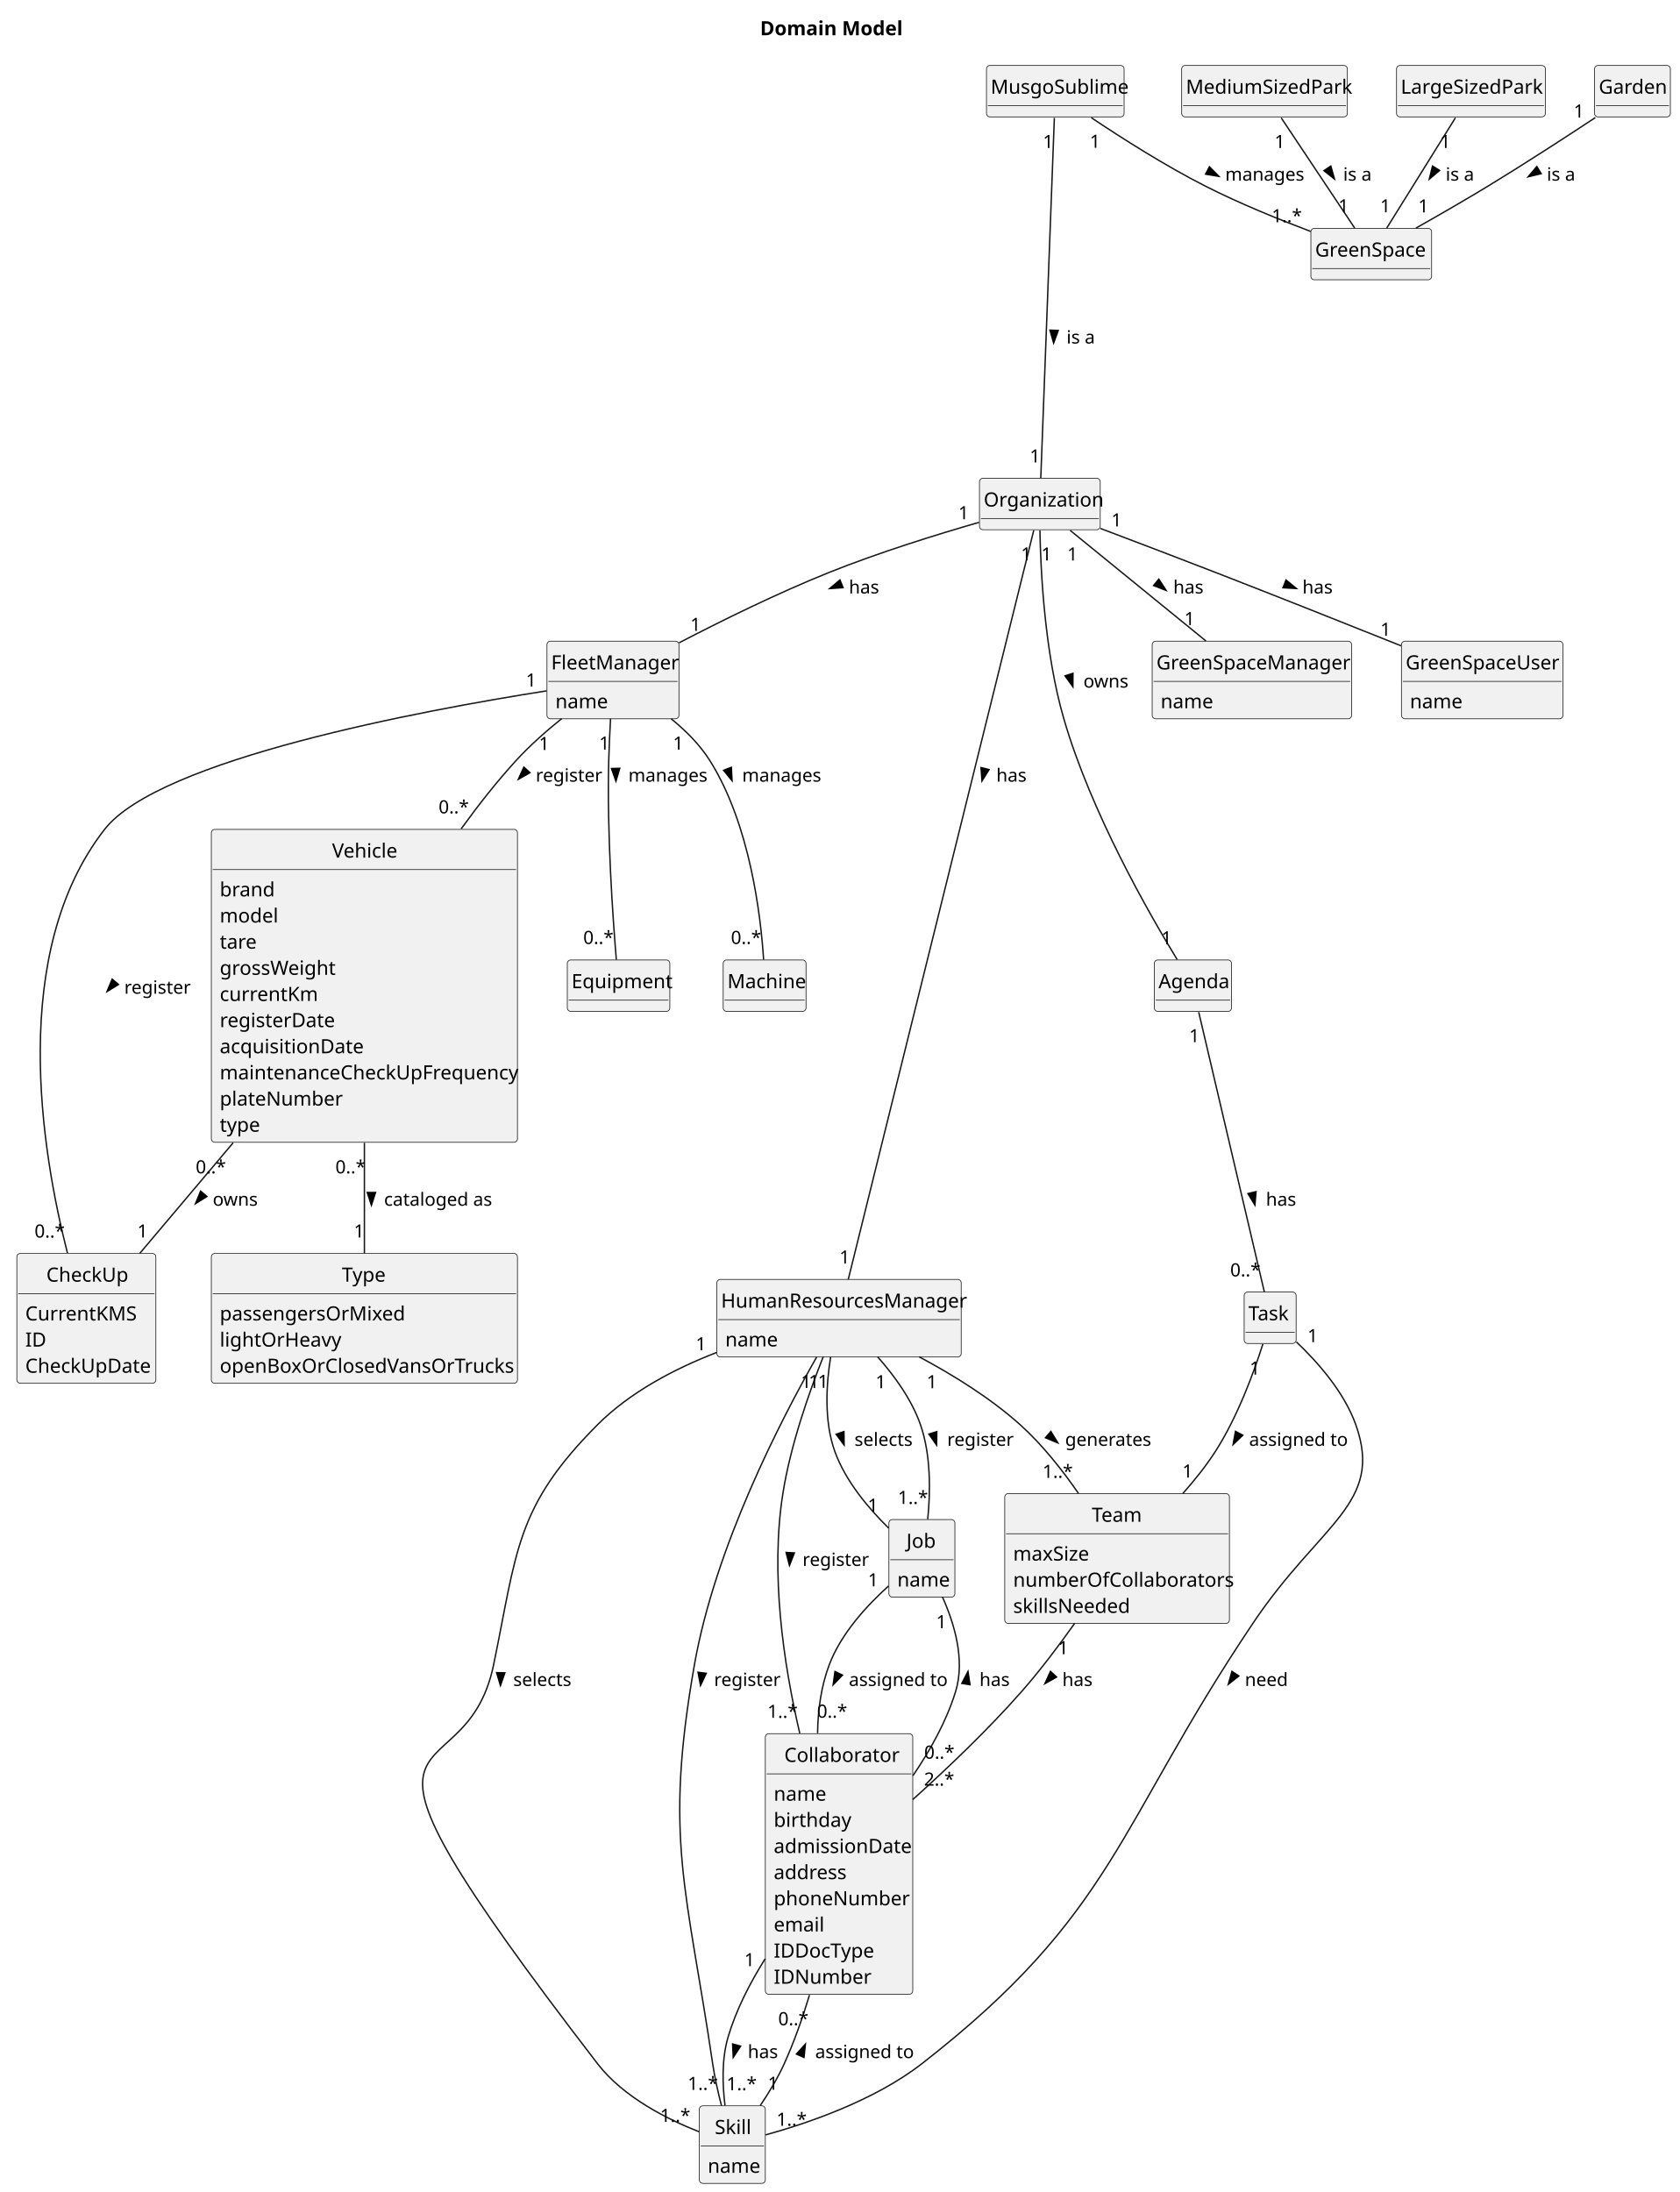
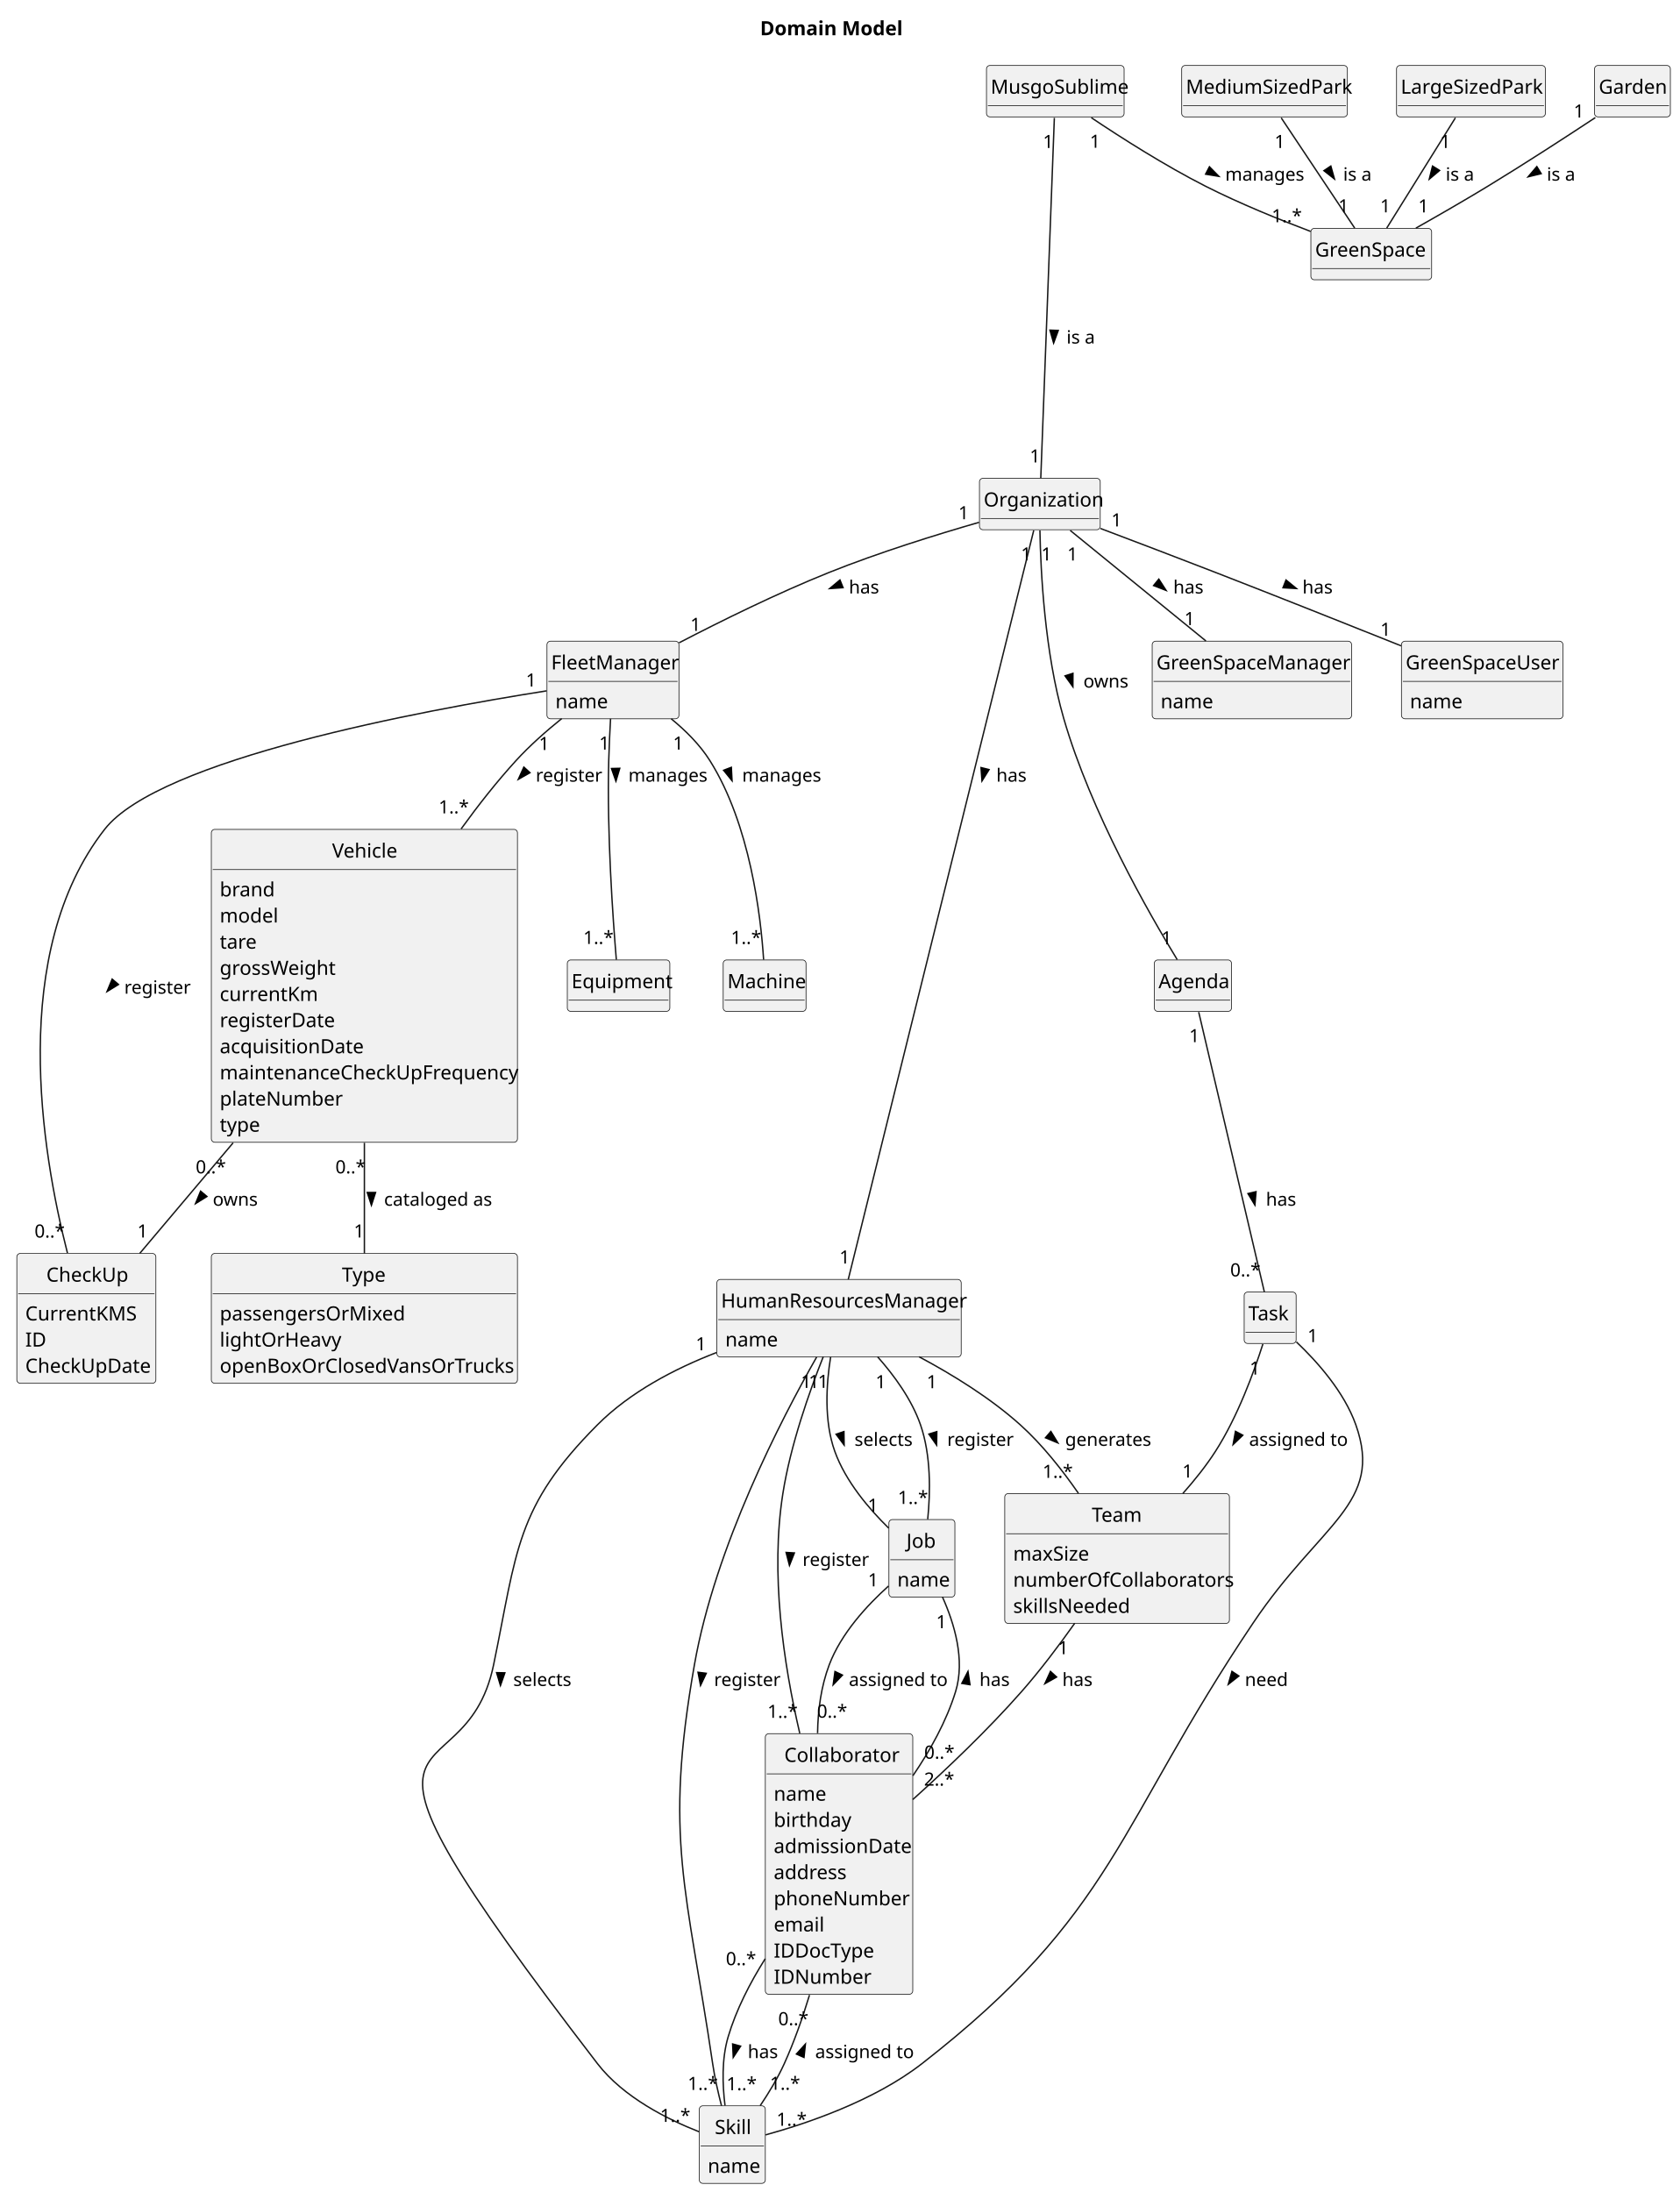
<svg xmlns="http://www.w3.org/2000/svg" contentStyleType="text/css" height="1561px" preserveAspectRatio="none" style="width:1196px;height:1561px;background:#FFFFFF;" version="1.1" viewBox="0 0 1196 1561" width="1196px" zoomAndPan="magnify">
  <defs />
  <g>
    <text fill="#000000" font-family="sans-serif" font-size="14" font-weight="bold" lengthAdjust="spacing" textLength="100" x="541.245" y="25.107">Domain Model</text>
    <g id="elem_MusgoSublime">
      <rect codeLine="11" fill="#F1F1F1" height="36.621" id="MusgoSublime" rx="2.5" ry="2.5" style="stroke:#181818;stroke-width:0.5;" width="98" x="702.49" y="46.621" />
      <text fill="#000000" font-family="sans-serif" font-size="14" lengthAdjust="spacing" textLength="92" x="705.49" y="66.728">MusgoSublime</text>
      <line style="stroke:#181818;stroke-width:0.5;" x1="703.49" x2="799.49" y1="75.242" y2="75.242" />
    </g>
    <g id="elem_MediumSizedPark">
      <rect codeLine="13" fill="#F1F1F1" height="36.621" id="MediumSizedPark" rx="2.5" ry="2.5" style="stroke:#181818;stroke-width:0.5;" width="118" x="841.49" y="46.621" />
      <text fill="#000000" font-family="sans-serif" font-size="14" lengthAdjust="spacing" textLength="112" x="844.49" y="66.728">MediumSizedPark</text>
      <line style="stroke:#181818;stroke-width:0.5;" x1="842.49" x2="958.49" y1="75.242" y2="75.242" />
    </g>
    <g id="elem_LargeSizedPark">
      <rect codeLine="15" fill="#F1F1F1" height="36.621" id="LargeSizedPark" rx="2.5" ry="2.5" style="stroke:#181818;stroke-width:0.5;" width="106" x="994.49" y="46.621" />
      <text fill="#000000" font-family="sans-serif" font-size="14" lengthAdjust="spacing" textLength="100" x="997.49" y="66.728">LargeSizedPark</text>
      <line style="stroke:#181818;stroke-width:0.5;" x1="995.49" x2="1099.49" y1="75.242" y2="75.242" />
    </g>
    <g id="elem_Garden">
      <rect codeLine="17" fill="#F1F1F1" height="36.621" id="Garden" rx="2.5" ry="2.5" style="stroke:#181818;stroke-width:0.5;" width="54" x="1135.49" y="46.621" />
      <text fill="#000000" font-family="sans-serif" font-size="14" lengthAdjust="spacing" textLength="48" x="1138.49" y="66.728">Garden</text>
      <line style="stroke:#181818;stroke-width:0.5;" x1="1136.49" x2="1188.49" y1="75.242" y2="75.242" />
    </g>
    <g id="elem_GreenSpace">
      <rect codeLine="19" fill="#F1F1F1" height="36.621" id="GreenSpace" rx="2.5" ry="2.5" style="stroke:#181818;stroke-width:0.5;" width="86" x="933.49" y="162.621" />
      <text fill="#000000" font-family="sans-serif" font-size="14" lengthAdjust="spacing" textLength="80" x="936.49" y="182.728">GreenSpace</text>
      <line style="stroke:#181818;stroke-width:0.5;" x1="934.49" x2="1018.49" y1="191.242" y2="191.242" />
    </g>
    <g id="elem_Organization">
      <rect codeLine="22" fill="#F1F1F1" height="36.621" id="Organization" rx="2.5" ry="2.5" style="stroke:#181818;stroke-width:0.5;" width="86" x="697.49" y="340.621" />
      <text fill="#000000" font-family="sans-serif" font-size="14" lengthAdjust="spacing" textLength="80" x="700.49" y="360.728">Organization</text>
      <line style="stroke:#181818;stroke-width:0.5;" x1="698.49" x2="782.49" y1="369.242" y2="369.242" />
    </g>
    <g id="elem_FleetManager">
      <rect codeLine="25" fill="#F1F1F1" height="55.242" id="FleetManager" rx="2.5" ry="2.5" style="stroke:#181818;stroke-width:0.5;" width="94" x="389.49" y="456.621" />
      <text fill="#000000" font-family="sans-serif" font-size="14" lengthAdjust="spacing" textLength="88" x="392.49" y="476.728">FleetManager</text>
      <line style="stroke:#181818;stroke-width:0.5;" x1="390.49" x2="482.49" y1="485.242" y2="485.242" />
      <text fill="#000000" font-family="sans-serif" font-size="14" lengthAdjust="spacing" textLength="35" x="395.49" y="504.35">name</text>
    </g>
    <g id="elem_HumanResourcesManager">
      <rect codeLine="28" fill="#F1F1F1" height="55.242" id="HumanResourcesManager" rx="2.5" ry="2.5" style="stroke:#181818;stroke-width:0.5;" width="174" x="510.49" y="911.121" />
      <text fill="#000000" font-family="sans-serif" font-size="14" lengthAdjust="spacing" textLength="168" x="513.49" y="931.229">HumanResourcesManager</text>
      <line style="stroke:#181818;stroke-width:0.5;" x1="511.49" x2="683.49" y1="939.742" y2="939.742" />
      <text fill="#000000" font-family="sans-serif" font-size="14" lengthAdjust="spacing" textLength="35" x="516.49" y="958.85">name</text>
    </g>
    <g id="elem_GreenSpaceManager">
      <rect codeLine="31" fill="#F1F1F1" height="55.242" id="GreenSpaceManager" rx="2.5" ry="2.5" style="stroke:#181818;stroke-width:0.5;" width="142" x="820.49" y="456.621" />
      <text fill="#000000" font-family="sans-serif" font-size="14" lengthAdjust="spacing" textLength="136" x="823.49" y="476.728">GreenSpaceManager</text>
      <line style="stroke:#181818;stroke-width:0.5;" x1="821.49" x2="961.49" y1="485.242" y2="485.242" />
      <text fill="#000000" font-family="sans-serif" font-size="14" lengthAdjust="spacing" textLength="35" x="826.49" y="504.35">name</text>
    </g>
    <g id="elem_GreenSpaceUser">
      <rect codeLine="34" fill="#F1F1F1" height="55.242" id="GreenSpaceUser" rx="2.5" ry="2.5" style="stroke:#181818;stroke-width:0.5;" width="115" x="997.99" y="456.621" />
      <text fill="#000000" font-family="sans-serif" font-size="14" lengthAdjust="spacing" textLength="109" x="1000.99" y="476.728">GreenSpaceUser</text>
      <line style="stroke:#181818;stroke-width:0.5;" x1="998.99" x2="1111.99" y1="485.242" y2="485.242" />
      <text fill="#000000" font-family="sans-serif" font-size="14" lengthAdjust="spacing" textLength="35" x="1003.99" y="504.35">name</text>
    </g>
    <g id="elem_Equipment">
      <rect codeLine="38" fill="#F1F1F1" height="36.621" id="Equipment" rx="2.5" ry="2.5" style="stroke:#181818;stroke-width:0.5;" width="73" x="403.99" y="683.621" />
      <text fill="#000000" font-family="sans-serif" font-size="14" lengthAdjust="spacing" textLength="67" x="406.99" y="703.729">Equipment</text>
      <line style="stroke:#181818;stroke-width:0.5;" x1="404.99" x2="475.99" y1="712.242" y2="712.242" />
    </g>
    <g id="elem_Machine">
      <rect codeLine="40" fill="#F1F1F1" height="36.621" id="Machine" rx="2.5" ry="2.5" style="stroke:#181818;stroke-width:0.5;" width="59" x="514.99" y="683.621" />
      <text fill="#000000" font-family="sans-serif" font-size="14" lengthAdjust="spacing" textLength="53" x="517.99" y="703.729">Machine</text>
      <line style="stroke:#181818;stroke-width:0.5;" x1="515.99" x2="572.99" y1="712.242" y2="712.242" />
    </g>
    <g id="elem_Vehicle">
      <rect codeLine="42" fill="#F1F1F1" height="222.832" id="Vehicle" rx="2.5" ry="2.5" style="stroke:#181818;stroke-width:0.5;" width="218" x="150.49" y="590.621" />
      <text fill="#000000" font-family="sans-serif" font-size="14" lengthAdjust="spacing" textLength="46" x="236.49" y="610.729">Vehicle</text>
      <line style="stroke:#181818;stroke-width:0.5;" x1="151.49" x2="367.49" y1="619.242" y2="619.242" />
      <text fill="#000000" font-family="sans-serif" font-size="14" lengthAdjust="spacing" textLength="37" x="156.49" y="638.35">brand</text>
      <text fill="#000000" font-family="sans-serif" font-size="14" lengthAdjust="spacing" textLength="38" x="156.49" y="656.971">model</text>
      <text fill="#000000" font-family="sans-serif" font-size="14" lengthAdjust="spacing" textLength="25" x="156.49" y="675.592">tare</text>
      <text fill="#000000" font-family="sans-serif" font-size="14" lengthAdjust="spacing" textLength="79" x="156.49" y="694.213">grossWeight</text>
      <text fill="#000000" font-family="sans-serif" font-size="14" lengthAdjust="spacing" textLength="65" x="156.49" y="712.834">currentKm</text>
      <text fill="#000000" font-family="sans-serif" font-size="14" lengthAdjust="spacing" textLength="78" x="156.49" y="731.455">registerDate</text>
      <text fill="#000000" font-family="sans-serif" font-size="14" lengthAdjust="spacing" textLength="97" x="156.49" y="750.076">acquisitionDate</text>
      <text fill="#000000" font-family="sans-serif" font-size="14" lengthAdjust="spacing" textLength="206" x="156.49" y="768.697">maintenanceCheckUpFrequency</text>
      <text fill="#000000" font-family="sans-serif" font-size="14" lengthAdjust="spacing" textLength="80" x="156.49" y="787.318">plateNumber</text>
      <text fill="#000000" font-family="sans-serif" font-size="14" lengthAdjust="spacing" textLength="27" x="156.49" y="805.939">type</text>
    </g>
    <g id="elem_CheckUp">
      <rect codeLine="54" fill="#F1F1F1" height="92.484" id="CheckUp" rx="2.5" ry="2.5" style="stroke:#181818;stroke-width:0.5;" width="99" x="11.99" y="892.621" />
      <text fill="#000000" font-family="sans-serif" font-size="14" lengthAdjust="spacing" textLength="57" x="32.99" y="912.729">CheckUp</text>
      <line style="stroke:#181818;stroke-width:0.5;" x1="12.99" x2="109.99" y1="921.242" y2="921.242" />
      <text fill="#000000" font-family="sans-serif" font-size="14" lengthAdjust="spacing" textLength="77" x="17.99" y="940.35">CurrentKMS</text>
      <text fill="#000000" font-family="sans-serif" font-size="14" lengthAdjust="spacing" textLength="13" x="17.99" y="958.971">ID</text>
      <text fill="#000000" font-family="sans-serif" font-size="14" lengthAdjust="spacing" textLength="87" x="17.99" y="977.592">CheckUpDate</text>
    </g>
    <g id="elem_Type">
      <rect codeLine="59" fill="#F1F1F1" height="92.484" id="Type" rx="2.5" ry="2.5" style="stroke:#181818;stroke-width:0.5;" width="218" x="150.49" y="892.621" />
      <text fill="#000000" font-family="sans-serif" font-size="14" lengthAdjust="spacing" textLength="32" x="243.49" y="912.729">Type</text>
      <line style="stroke:#181818;stroke-width:0.5;" x1="151.49" x2="367.49" y1="921.242" y2="921.242" />
      <text fill="#000000" font-family="sans-serif" font-size="14" lengthAdjust="spacing" textLength="126" x="156.49" y="940.35">passengersOrMixed</text>
      <text fill="#000000" font-family="sans-serif" font-size="14" lengthAdjust="spacing" textLength="81" x="156.49" y="958.971">lightOrHeavy</text>
      <text fill="#000000" font-family="sans-serif" font-size="14" lengthAdjust="spacing" textLength="206" x="156.49" y="977.592">openBoxOrClosedVansOrTrucks</text>
    </g>
    <g id="elem_Job">
      <rect codeLine="65" fill="#F1F1F1" height="55.242" id="Job" rx="2.5" ry="2.5" style="stroke:#181818;stroke-width:0.5;" width="47" x="632.99" y="1082.121" />
      <text fill="#000000" font-family="sans-serif" font-size="14" lengthAdjust="spacing" textLength="22" x="645.49" y="1102.228">Job</text>
      <line style="stroke:#181818;stroke-width:0.5;" x1="633.99" x2="678.99" y1="1110.742" y2="1110.742" />
      <text fill="#000000" font-family="sans-serif" font-size="14" lengthAdjust="spacing" textLength="35" x="638.99" y="1129.85">name</text>
    </g>
    <g id="elem_Collaborator">
      <rect codeLine="68" fill="#F1F1F1" height="185.59" id="Collaborator" rx="2.5" ry="2.5" style="stroke:#181818;stroke-width:0.5;" width="105" x="544.99" y="1234.621" />
      <text fill="#000000" font-family="sans-serif" font-size="14" lengthAdjust="spacing" textLength="78" x="558.49" y="1254.728">Collaborator</text>
      <line style="stroke:#181818;stroke-width:0.5;" x1="545.99" x2="648.99" y1="1263.242" y2="1263.242" />
      <text fill="#000000" font-family="sans-serif" font-size="14" lengthAdjust="spacing" textLength="35" x="550.99" y="1282.35">name</text>
      <text fill="#000000" font-family="sans-serif" font-size="14" lengthAdjust="spacing" textLength="51" x="550.99" y="1300.971">birthday</text>
      <text fill="#000000" font-family="sans-serif" font-size="14" lengthAdjust="spacing" textLength="93" x="550.99" y="1319.592">admissionDate</text>
      <text fill="#000000" font-family="sans-serif" font-size="14" lengthAdjust="spacing" textLength="51" x="550.99" y="1338.213">address</text>
      <text fill="#000000" font-family="sans-serif" font-size="14" lengthAdjust="spacing" textLength="89" x="550.99" y="1356.834">phoneNumber</text>
      <text fill="#000000" font-family="sans-serif" font-size="14" lengthAdjust="spacing" textLength="33" x="550.99" y="1375.455">email</text>
      <text fill="#000000" font-family="sans-serif" font-size="14" lengthAdjust="spacing" textLength="70" x="550.99" y="1394.076">IDDocType</text>
      <text fill="#000000" font-family="sans-serif" font-size="14" lengthAdjust="spacing" textLength="62" x="550.99" y="1412.697">IDNumber</text>
    </g>
    <g id="elem_Skill">
      <rect codeLine="78" fill="#F1F1F1" height="55.242" id="Skill" rx="2.5" ry="2.5" style="stroke:#181818;stroke-width:0.5;" width="47" x="497.99" y="1499.621" />
      <text fill="#000000" font-family="sans-serif" font-size="14" lengthAdjust="spacing" textLength="25" x="508.99" y="1519.728">Skill</text>
      <line style="stroke:#181818;stroke-width:0.5;" x1="498.99" x2="543.99" y1="1528.242" y2="1528.242" />
      <text fill="#000000" font-family="sans-serif" font-size="14" lengthAdjust="spacing" textLength="35" x="503.99" y="1547.35">name</text>
    </g>
    <g id="elem_Team">
      <rect codeLine="81" fill="#F1F1F1" height="92.484" id="Team" rx="2.5" ry="2.5" style="stroke:#181818;stroke-width:0.5;" width="160" x="715.49" y="1063.621" />
      <text fill="#000000" font-family="sans-serif" font-size="14" lengthAdjust="spacing" textLength="36" x="777.49" y="1083.728">Team</text>
      <line style="stroke:#181818;stroke-width:0.5;" x1="716.49" x2="874.49" y1="1092.242" y2="1092.242" />
      <text fill="#000000" font-family="sans-serif" font-size="14" lengthAdjust="spacing" textLength="51" x="721.49" y="1111.35">maxSize</text>
      <text fill="#000000" font-family="sans-serif" font-size="14" lengthAdjust="spacing" textLength="148" x="721.49" y="1129.971">numberOfCollaborators</text>
      <text fill="#000000" font-family="sans-serif" font-size="14" lengthAdjust="spacing" textLength="79" x="721.49" y="1148.592">skillsNeeded</text>
    </g>
    <g id="elem_Agenda">
      <rect codeLine="87" fill="#F1F1F1" height="36.621" id="Agenda" rx="2.5" ry="2.5" style="stroke:#181818;stroke-width:0.5;" width="55" x="821.99" y="683.621" />
      <text fill="#000000" font-family="sans-serif" font-size="14" lengthAdjust="spacing" textLength="49" x="824.99" y="703.729">Agenda</text>
      <line style="stroke:#181818;stroke-width:0.5;" x1="822.99" x2="875.99" y1="712.242" y2="712.242" />
    </g>
    <g id="elem_Task">
      <rect codeLine="89" fill="#F1F1F1" height="36.621" id="Task" rx="2.5" ry="2.5" style="stroke:#181818;stroke-width:0.5;" width="37" x="885.99" y="920.121" />
      <text fill="#000000" font-family="sans-serif" font-size="14" lengthAdjust="spacing" textLength="31" x="888.99" y="940.229">Task</text>
      <line style="stroke:#181818;stroke-width:0.5;" x1="886.99" x2="921.99" y1="948.742" y2="948.742" />
    </g>
    <g id="link_MusgoSublime_Organization">
      <path codeLine="92" d="M750.82,83.951 C748.85,136.201 743.11,288.571 741.15,340.531 " fill="none" id="MusgoSublime-Organization" style="stroke:#181818;stroke-width:1.0;" />
      <polygon fill="#000000" points="750.302,244.263,753.579,235.335,747.706,235.114,750.302,244.263" style="stroke:#000000;stroke-width:1.0;" />
      <text fill="#000000" font-family="sans-serif" font-size="13" lengthAdjust="spacing" textLength="21" x="759.49" y="244.649">is a</text>
      <text fill="#000000" font-family="sans-serif" font-size="13" lengthAdjust="spacing" textLength="7" x="742.699" y="105.414">1</text>
      <text fill="#000000" font-family="sans-serif" font-size="13" lengthAdjust="spacing" textLength="7" x="733.28" y="329.366">1</text>
    </g>
    <g id="link_MusgoSublime_GreenSpace">
      <path codeLine="93" d="M777.14,83.821 C798.37,98.041 829.62,117.981 858.49,132.621 C882.62,144.861 910.67,156.261 933.37,164.821 " fill="none" id="MusgoSublime-GreenSpace" style="stroke:#181818;stroke-width:1.0;" />
      <polygon fill="#000000" points="867.929,125.568,861.252,118.796,858.546,124.014,867.929,125.568" style="stroke:#000000;stroke-width:1.0;" />
      <text fill="#000000" font-family="sans-serif" font-size="13" lengthAdjust="spacing" textLength="53" x="872.49" y="128.649">manages</text>
      <text fill="#000000" font-family="sans-serif" font-size="13" lengthAdjust="spacing" textLength="7" x="776.093" y="105.249">1</text>
      <text fill="#000000" font-family="sans-serif" font-size="13" lengthAdjust="spacing" textLength="20" x="905.568" y="158.256">1..*</text>
    </g>
    <g id="link_MediumSizedPark_GreenSpace">
      <path codeLine="94" d="M912.37,83.931 C926.64,105.351 950.46,141.071 964.7,162.431 " fill="none" id="MediumSizedPark-GreenSpace" style="stroke:#181818;stroke-width:1.0;" />
      <polygon fill="#000000" points="950.263,127.427,947.692,118.271,942.801,121.531,950.263,127.427" style="stroke:#000000;stroke-width:1.0;" />
      <text fill="#000000" font-family="sans-serif" font-size="13" lengthAdjust="spacing" textLength="21" x="956.49" y="128.649">is a</text>
      <text fill="#000000" font-family="sans-serif" font-size="13" lengthAdjust="spacing" textLength="7" x="907.622" y="105.389">1</text>
      <text fill="#000000" font-family="sans-serif" font-size="13" lengthAdjust="spacing" textLength="7" x="953.017" y="151.235">1</text>
    </g>
    <g id="link_Garden_GreenSpace">
      <path codeLine="95" d="M1136.06,83.741 C1115.4,97.381 1085.86,116.581 1059.49,132.621 C1042.75,142.801 1023.81,153.691 1008.25,162.471 " fill="none" id="Garden-GreenSpace" style="stroke:#181818;stroke-width:1.0;" />
      <polygon fill="#000000" points="1088.233,125.889,1097.476,123.647,1094.393,118.643,1088.233,125.889" style="stroke:#000000;stroke-width:1.0;" />
      <text fill="#000000" font-family="sans-serif" font-size="13" lengthAdjust="spacing" textLength="21" x="1101.49" y="128.649">is a</text>
      <text fill="#000000" font-family="sans-serif" font-size="13" lengthAdjust="spacing" textLength="7" x="1120.642" y="83.71">1</text>
      <text fill="#000000" font-family="sans-serif" font-size="13" lengthAdjust="spacing" textLength="7" x="1009.905" y="151.287">1</text>
    </g>
    <g id="link_LargeSizedPark_GreenSpace">
      <path codeLine="96" d="M1036.4,83.931 C1023.06,105.351 1000.81,141.071 987.51,162.431 " fill="none" id="LargeSizedPark-GreenSpace" style="stroke:#181818;stroke-width:1.0;" />
      <polygon fill="#000000" points="1017.847,127.511,1025.123,121.387,1020.134,118.279,1017.847,127.511" style="stroke:#000000;stroke-width:1.0;" />
      <text fill="#000000" font-family="sans-serif" font-size="13" lengthAdjust="spacing" textLength="21" x="1029.49" y="128.649">is a</text>
      <text fill="#000000" font-family="sans-serif" font-size="13" lengthAdjust="spacing" textLength="7" x="1025.479" y="105.389">1</text>
      <text fill="#000000" font-family="sans-serif" font-size="13" lengthAdjust="spacing" textLength="7" x="982.813" y="151.235">1</text>
    </g>
    <g id="link_Organization_FleetManager">
      <path codeLine="97" d="M697.22,371.961 C666.93,380.701 625.73,393.491 590.49,407.621 C553.73,422.361 513.6,442.161 483.52,457.791 " fill="none" id="Organization-FleetManager" style="stroke:#181818;stroke-width:1.0;" />
      <polygon fill="#000000" points="590.85,419.13,600.339,418.486,598.148,413.032,590.85,419.13" style="stroke:#000000;stroke-width:1.0;" />
      <text fill="#000000" font-family="sans-serif" font-size="13" lengthAdjust="spacing" textLength="21" x="604.49" y="422.649">has</text>
      <text fill="#000000" font-family="sans-serif" font-size="13" lengthAdjust="spacing" textLength="7" x="682.474" y="369.764">1</text>
      <text fill="#000000" font-family="sans-serif" font-size="13" lengthAdjust="spacing" textLength="7" x="491.573" y="449.272">1</text>
    </g>
    <g id="link_Organization_HumanResourcesManager">
      <path codeLine="98" d="M736.13,377.721 C715.63,460.511 628.74,811.401 604.06,911.101 " fill="none" id="Organization-HumanResourcesManager" style="stroke:#181818;stroke-width:1.0;" />
      <polygon fill="#000000" points="699.288,556.12,704.315,548.047,698.61,546.634,699.288,556.12" style="stroke:#000000;stroke-width:1.0;" />
      <text fill="#000000" font-family="sans-serif" font-size="13" lengthAdjust="spacing" textLength="21" x="709.49" y="556.649">has</text>
      <text fill="#000000" font-family="sans-serif" font-size="13" lengthAdjust="spacing" textLength="7" x="727.018" y="399.123">1</text>
      <text fill="#000000" font-family="sans-serif" font-size="13" lengthAdjust="spacing" textLength="7" x="597.77" y="899.805">1</text>
    </g>
    <g id="link_Organization_GreenSpaceManager">
      <path codeLine="99" d="M762.12,377.741 C787.4,398.341 829.5,432.621 858.77,456.471 " fill="none" id="Organization-GreenSpaceManager" style="stroke:#181818;stroke-width:1.0;" />
      <polygon fill="#000000" points="830.367,420.424,825.21,412.433,821.498,416.99,830.367,420.424" style="stroke:#000000;stroke-width:1.0;" />
      <text fill="#000000" font-family="sans-serif" font-size="13" lengthAdjust="spacing" textLength="21" x="835.49" y="422.649">has</text>
      <text fill="#000000" font-family="sans-serif" font-size="13" lengthAdjust="spacing" textLength="7" x="759.992" y="399.148">1</text>
      <text fill="#000000" font-family="sans-serif" font-size="13" lengthAdjust="spacing" textLength="7" x="843.394" y="445.145">1</text>
    </g>
    <g id="link_Organization_GreenSpaceUser">
      <path codeLine="100" d="M783.65,376.341 C807.76,385.441 838.33,397.071 865.49,407.621 C909.99,424.911 960.18,444.881 997.79,459.931 " fill="none" id="Organization-GreenSpaceUser" style="stroke:#181818;stroke-width:1.0;" />
      <polygon fill="#000000" points="923.148,419.085,915.79,413.058,913.653,418.533,923.148,419.085" style="stroke:#000000;stroke-width:1.0;" />
      <text fill="#000000" font-family="sans-serif" font-size="13" lengthAdjust="spacing" textLength="21" x="927.49" y="422.649">has</text>
      <text fill="#000000" font-family="sans-serif" font-size="13" lengthAdjust="spacing" textLength="7" x="791.378" y="374.869">1</text>
      <text fill="#000000" font-family="sans-serif" font-size="13" lengthAdjust="spacing" textLength="7" x="982.949" y="452.774">1</text>
    </g>
    <g id="link_Organization_Agenda">
      <path codeLine="101" d="M740.54,377.761 C741.06,406.411 743.87,464.591 757.49,511.621 C776.87,578.541 818.35,650.801 838.31,683.391 " fill="none" id="Organization-Agenda" style="stroke:#181818;stroke-width:1.0;" />
      <polygon fill="#000000" points="764.013,489.029,764.057,479.518,758.458,481.309,764.013,489.029" style="stroke:#000000;stroke-width:1.0;" />
      <text fill="#000000" font-family="sans-serif" font-size="13" lengthAdjust="spacing" textLength="30" x="771.49" y="489.649">owns</text>
      <text fill="#000000" font-family="sans-serif" font-size="13" lengthAdjust="spacing" textLength="7" x="741.494" y="399.173">1</text>
      <text fill="#000000" font-family="sans-serif" font-size="13" lengthAdjust="spacing" textLength="7" x="826.998" y="672.519">1</text>
    </g>
    <g id="link_Collaborator_Job">
      <path codeLine="102" d="M650.11,1264.531 C662.51,1246.351 674.01,1225.681 680.49,1204.621 C687.43,1182.081 679.6,1156.081 671.08,1137.151 " fill="none" id="Collaborator-Job" style="stroke:#181818;stroke-width:1.0;" />
      <polygon fill="#000000" points="689.302,1190.333,684.933,1198.781,690.733,1199.735,689.302,1190.333" style="stroke:#000000;stroke-width:1.0;" />
      <text fill="#000000" font-family="sans-serif" font-size="13" lengthAdjust="spacing" textLength="21" x="697.49" y="1200.649">has</text>
      <text fill="#000000" font-family="sans-serif" font-size="13" lengthAdjust="spacing" textLength="20" x="658.133" y="1252.432">0..*</text>
      <text fill="#000000" font-family="sans-serif" font-size="13" lengthAdjust="spacing" textLength="7" x="666.645" y="1159.517">1</text>
    </g>
    <g id="link_Job_Collaborator">
      <path codeLine="107" d="M632.74,1129.461 C617.46,1143.181 598.94,1163.231 590.49,1185.621 C584.74,1200.871 582.44,1217.711 582.2,1234.291 " fill="none" id="Job-Collaborator" style="stroke:#181818;stroke-width:1.0;" />
      <polygon fill="#000000" points="593.319,1199.771,599.894,1192.899,594.599,1190.347,593.319,1199.771" style="stroke:#000000;stroke-width:1.0;" />
      <text fill="#000000" font-family="sans-serif" font-size="13" lengthAdjust="spacing" textLength="67" x="604.49" y="1200.649">assigned to</text>
      <text fill="#000000" font-family="sans-serif" font-size="13" lengthAdjust="spacing" textLength="7" x="618.076" y="1129.686">1</text>
      <text fill="#000000" font-family="sans-serif" font-size="13" lengthAdjust="spacing" textLength="20" x="581.779" y="1223.233">0..*</text>
    </g>
    <g id="link_Collaborator_Skill">
      <path codeLine="103" d="M544.92,1394.871 C534.07,1412.091 524.21,1431.261 518.49,1450.621 C513.84,1466.351 514.45,1484.711 516.29,1499.401 " fill="none" id="Collaborator-Skill" style="stroke:#181818;stroke-width:1.0;" />
      <polygon fill="#000000" points="522.169,1465.089,527.393,1457.142,521.724,1455.589,522.169,1465.089" style="stroke:#000000;stroke-width:1.0;" />
      <text fill="#000000" font-family="sans-serif" font-size="13" lengthAdjust="spacing" textLength="21" x="532.49" y="1465.649">has</text>
-       <text fill="#000000" font-family="sans-serif" font-size="13" lengthAdjust="spacing" textLength="7" x="530.035" y="1400.21">1</text>
+       <text fill="#000000" font-family="sans-serif" font-size="13" lengthAdjust="spacing" textLength="20" x="516.903" y="1399.472">0..*</text>
      <text fill="#000000" font-family="sans-serif" font-size="13" lengthAdjust="spacing" textLength="20" x="517.34" y="1488.512">1..*</text>
    </g>
    <g id="link_Skill_Collaborator">
      <path codeLine="108" d="M541.35,1499.521 C547.49,1490.381 553.85,1479.881 558.49,1469.621 C565.45,1454.231 571.43,1437.321 576.46,1420.721 " fill="none" id="Skill-Collaborator" style="stroke:#181818;stroke-width:1.0;" />
      <polygon fill="#000000" points="573.525,1455.699,567.159,1462.765,572.528,1465.158,573.525,1455.699" style="stroke:#000000;stroke-width:1.0;" />
      <text fill="#000000" font-family="sans-serif" font-size="13" lengthAdjust="spacing" textLength="67" x="580.49" y="1465.649">assigned to</text>
-       <text fill="#000000" font-family="sans-serif" font-size="13" lengthAdjust="spacing" textLength="7" x="546.752" y="1488.207">1</text>
+       <text fill="#000000" font-family="sans-serif" font-size="13" lengthAdjust="spacing" textLength="20" x="548.255" y="1488.207">1..*</text>
      <text fill="#000000" font-family="sans-serif" font-size="13" lengthAdjust="spacing" textLength="20" x="554.181" y="1442.236">0..*</text>
    </g>
    <g id="link_HumanResourcesManager_Job">
      <path codeLine="104" d="M591.5,966.371 C588.4,985.641 586.7,1011.961 594.49,1033.621 C602.15,1054.921 618.78,1074.471 632.89,1088.271 " fill="none" id="HumanResourcesManager-Job" style="stroke:#181818;stroke-width:1.0;" />
      <polygon fill="#000000" points="601.098,1029.001,600.972,1019.491,595.407,1021.381,601.098,1029.001" style="stroke:#000000;stroke-width:1.0;" />
      <text fill="#000000" font-family="sans-serif" font-size="13" lengthAdjust="spacing" textLength="42" x="608.49" y="1029.649">selects</text>
      <text fill="#000000" font-family="sans-serif" font-size="13" lengthAdjust="spacing" textLength="7" x="582.424" y="988.334">1</text>
      <text fill="#000000" font-family="sans-serif" font-size="13" lengthAdjust="spacing" textLength="7" x="617.929" y="1076.538">1</text>
    </g>
    <g id="link_HumanResourcesManager_Job">
      <path codeLine="106" d="M624.93,966.201 C636.73,979.491 649.22,996.581 655.49,1014.621 C663.04,1036.361 662.58,1062.661 660.64,1081.911 " fill="none" id="HumanResourcesManager-Job-1" style="stroke:#181818;stroke-width:1.0;" />
      <polygon fill="#000000" points="666.965,1029.044,667.105,1019.535,661.489,1021.268,666.965,1029.044" style="stroke:#000000;stroke-width:1.0;" />
      <text fill="#000000" font-family="sans-serif" font-size="13" lengthAdjust="spacing" textLength="43" x="674.49" y="1029.649">register</text>
      <text fill="#000000" font-family="sans-serif" font-size="13" lengthAdjust="spacing" textLength="7" x="623.466" y="988.579">1</text>
      <text fill="#000000" font-family="sans-serif" font-size="13" lengthAdjust="spacing" textLength="20" x="639.36" y="1071.024">1..*</text>
    </g>
    <g id="link_HumanResourcesManager_Skill">
      <path codeLine="105" d="M510.23,963.191 C480.4,974.731 448.72,991.321 425.49,1014.621 C367.01,1073.261 368.28,1104.531 351.49,1185.621 C330,1289.391 215.22,1196.201 425.49,1469.621 C444,1493.691 475.91,1509.491 497.83,1518.101 " fill="none" id="HumanResourcesManager-Skill" style="stroke:#181818;stroke-width:1.0;" />
      <polygon fill="#000000" points="356.378,1200.265,359.519,1191.288,353.642,1191.157,356.378,1200.265" style="stroke:#000000;stroke-width:1.0;" />
      <text fill="#000000" font-family="sans-serif" font-size="13" lengthAdjust="spacing" textLength="42" x="365.49" y="1200.649">selects</text>
      <text fill="#000000" font-family="sans-serif" font-size="13" lengthAdjust="spacing" textLength="7" x="495.43" y="961.602">1</text>
      <text fill="#000000" font-family="sans-serif" font-size="13" lengthAdjust="spacing" textLength="20" x="470.046" y="1511.084">1..*</text>
    </g>
    <g id="link_HumanResourcesManager_Skill">
      <path codeLine="110" d="M581.54,966.421 C556.5,1010.361 509.31,1101.261 494.49,1185.621 C472.63,1310.071 489.11,1344.611 507.49,1469.621 C508.95,1479.521 511.37,1490.211 513.79,1499.601 " fill="none" id="HumanResourcesManager-Skill-1" style="stroke:#181818;stroke-width:1.0;" />
      <polygon fill="#000000" points="498.86,1200.227,502.915,1191.624,497.084,1190.883,498.86,1200.227" style="stroke:#000000;stroke-width:1.0;" />
      <text fill="#000000" font-family="sans-serif" font-size="13" lengthAdjust="spacing" textLength="43" x="508.49" y="1200.649">register</text>
      <text fill="#000000" font-family="sans-serif" font-size="13" lengthAdjust="spacing" textLength="7" x="570.285" y="988.395">1</text>
      <text fill="#000000" font-family="sans-serif" font-size="13" lengthAdjust="spacing" textLength="20" x="489.697" y="1488.305">1..*</text>
    </g>
    <g id="link_HumanResourcesManager_Collaborator">
      <path codeLine="109" d="M586.27,966.121 C576.45,990.831 562.94,1028.981 557.49,1063.621 C548.57,1120.311 557.73,1183.921 569.53,1234.391 " fill="none" id="HumanResourcesManager-Collaborator" style="stroke:#181818;stroke-width:1.0;" />
      <polygon fill="#000000" points="562.179,1114.757,565.675,1105.912,559.809,1105.546,562.179,1114.757" style="stroke:#000000;stroke-width:1.0;" />
      <text fill="#000000" font-family="sans-serif" font-size="13" lengthAdjust="spacing" textLength="43" x="571.49" y="1115.149">register</text>
      <text fill="#000000" font-family="sans-serif" font-size="13" lengthAdjust="spacing" textLength="7" x="575.866" y="988.48">1</text>
      <text fill="#000000" font-family="sans-serif" font-size="13" lengthAdjust="spacing" textLength="20" x="546.505" y="1223.341">1..*</text>
    </g>
    <g id="link_HumanResourcesManager_Team">
      <path codeLine="111" d="M654.5,966.221 C678.25,978.901 705.2,995.491 726.49,1014.621 C742.15,1028.691 756.47,1046.851 767.96,1063.441 " fill="none" id="HumanResourcesManager-Team" style="stroke:#181818;stroke-width:1.0;" />
      <polygon fill="#000000" points="753.287,1027.52,748.331,1019.403,744.506,1023.866,753.287,1027.52" style="stroke:#000000;stroke-width:1.0;" />
      <text fill="#000000" font-family="sans-serif" font-size="13" lengthAdjust="spacing" textLength="57" x="758.49" y="1029.649">generates</text>
      <text fill="#000000" font-family="sans-serif" font-size="13" lengthAdjust="spacing" textLength="7" x="659.874" y="988.603">1</text>
      <text fill="#000000" font-family="sans-serif" font-size="13" lengthAdjust="spacing" textLength="20" x="742.448" y="1052.424">1..*</text>
    </g>
    <g id="link_FleetManager_Vehicle">
      <path codeLine="112" d="M400,511.731 C388.96,520.621 377.2,530.991 367.49,541.621 C353.85,556.561 340.62,573.351 328.38,590.281 " fill="none" id="FleetManager-Vehicle" style="stroke:#181818;stroke-width:1.0;" />
      <polygon fill="#000000" points="369.121,554.961,377.387,550.258,373.044,546.297,369.121,554.961" style="stroke:#000000;stroke-width:1.0;" />
      <text fill="#000000" font-family="sans-serif" font-size="13" lengthAdjust="spacing" textLength="43" x="381.49" y="556.649">register</text>
      <text fill="#000000" font-family="sans-serif" font-size="13" lengthAdjust="spacing" textLength="7" x="383.752" y="534.115">1</text>
-       <text fill="#000000" font-family="sans-serif" font-size="13" lengthAdjust="spacing" textLength="20" x="312.337" y="579.24">0..*</text>
+       <text fill="#000000" font-family="sans-serif" font-size="13" lengthAdjust="spacing" textLength="20" x="312.337" y="579.24">1..*</text>
    </g>
    <g id="link_FleetManager_Equipment">
      <path codeLine="113" d="M434.78,511.841 C434.25,521.251 433.75,531.901 433.49,541.621 C432.12,593.161 436.44,654.001 438.9,683.431 " fill="none" id="FleetManager-Equipment" style="stroke:#181818;stroke-width:1.0;" />
      <polygon fill="#000000" points="438.61,556.265,441.331,547.152,435.455,547.293,438.61,556.265" style="stroke:#000000;stroke-width:1.0;" />
      <text fill="#000000" font-family="sans-serif" font-size="13" lengthAdjust="spacing" textLength="53" x="447.49" y="556.649">manages</text>
      <text fill="#000000" font-family="sans-serif" font-size="13" lengthAdjust="spacing" textLength="7" x="426.64" y="533.798">1</text>
-       <text fill="#000000" font-family="sans-serif" font-size="13" lengthAdjust="spacing" textLength="20" x="415.351" y="672.235">0..*</text>
+       <text fill="#000000" font-family="sans-serif" font-size="13" lengthAdjust="spacing" textLength="20" x="415.351" y="672.235">1..*</text>
    </g>
    <g id="link_FleetManager_Machine">
      <path codeLine="114" d="M477.97,511.871 C488.28,520.281 498.39,530.351 505.49,541.621 C534.21,587.201 541.78,652.421 543.78,683.431 " fill="none" id="FleetManager-Machine" style="stroke:#181818;stroke-width:1.0;" />
      <polygon fill="#000000" points="521.281,555.935,520.785,546.437,515.297,548.542,521.281,555.935" style="stroke:#000000;stroke-width:1.0;" />
      <text fill="#000000" font-family="sans-serif" font-size="13" lengthAdjust="spacing" textLength="53" x="528.49" y="556.649">manages</text>
      <text fill="#000000" font-family="sans-serif" font-size="13" lengthAdjust="spacing" textLength="7" x="479.278" y="533.834">1</text>
-       <text fill="#000000" font-family="sans-serif" font-size="13" lengthAdjust="spacing" textLength="20" x="520.5" y="672.235">0..*</text>
+       <text fill="#000000" font-family="sans-serif" font-size="13" lengthAdjust="spacing" textLength="20" x="520.5" y="672.235">1..*</text>
    </g>
    <g id="link_FleetManager_CheckUp">
      <path codeLine="115" d="M389.26,491.981 C300.33,505.961 113.44,540.681 74.49,590.621 C6,678.451 29.59,820.231 48.03,892.351 " fill="none" id="FleetManager-CheckUp" style="stroke:#181818;stroke-width:1.0;" />
      <polygon fill="#000000" points="76.247,706.072,84.351,701.094,79.877,697.282,76.247,706.072" style="stroke:#000000;stroke-width:1.0;" />
      <text fill="#000000" font-family="sans-serif" font-size="13" lengthAdjust="spacing" textLength="43" x="88.49" y="707.649">register</text>
      <text fill="#000000" font-family="sans-serif" font-size="13" lengthAdjust="spacing" textLength="7" x="374.492" y="488.915">1</text>
      <text fill="#000000" font-family="sans-serif" font-size="13" lengthAdjust="spacing" textLength="20" x="24.584" y="881.321">0..*</text>
    </g>
    <g id="link_Vehicle_CheckUp">
      <path codeLine="116" d="M166,813.851 C142.47,841.711 118.52,870.081 99.5,892.611 " fill="none" id="Vehicle-CheckUp" style="stroke:#181818;stroke-width:1.0;" />
      <polygon fill="#000000" points="139.264,857.087,147.345,852.072,142.854,848.28,139.264,857.087" style="stroke:#000000;stroke-width:1.0;" />
      <text fill="#000000" font-family="sans-serif" font-size="13" lengthAdjust="spacing" textLength="30" x="151.49" y="858.649">owns</text>
      <text fill="#000000" font-family="sans-serif" font-size="13" lengthAdjust="spacing" textLength="20" x="139.37" y="835.596">0..*</text>
      <text fill="#000000" font-family="sans-serif" font-size="13" lengthAdjust="spacing" textLength="7" x="97.784" y="881.278">1</text>
    </g>
    <g id="link_Vehicle_Type">
      <path codeLine="117" d="M259.49,813.851 C259.49,841.711 259.49,870.081 259.49,892.611 " fill="none" id="Vehicle-Type" style="stroke:#181818;stroke-width:1.0;" />
      <polygon fill="#000000" points="264.49,858.267,267.429,849.221,261.551,849.221,264.49,858.267" style="stroke:#000000;stroke-width:1.0;" />
      <text fill="#000000" font-family="sans-serif" font-size="13" lengthAdjust="spacing" textLength="74" x="273.49" y="858.649">cataloged as</text>
      <text fill="#000000" font-family="sans-serif" font-size="13" lengthAdjust="spacing" textLength="20" x="238.849" y="835.596">0..*</text>
      <text fill="#000000" font-family="sans-serif" font-size="13" lengthAdjust="spacing" textLength="7" x="251.954" y="881.278">1</text>
    </g>
    <g id="link_Team_Collaborator">
      <path codeLine="118" d="M765.34,1155.951 C754.08,1171.851 740.8,1189.501 727.49,1204.621 C703.67,1231.691 674.6,1259.391 650,1281.531 " fill="none" id="Team-Collaborator" style="stroke:#181818;stroke-width:1.0;" />
      <polygon fill="#000000" points="744.108,1198.949,752.391,1194.275,748.062,1190.299,744.108,1198.949" style="stroke:#000000;stroke-width:1.0;" />
      <text fill="#000000" font-family="sans-serif" font-size="13" lengthAdjust="spacing" textLength="21" x="756.49" y="1200.649">has</text>
      <text fill="#000000" font-family="sans-serif" font-size="13" lengthAdjust="spacing" textLength="7" x="753.398" y="1178.018">1</text>
      <text fill="#000000" font-family="sans-serif" font-size="13" lengthAdjust="spacing" textLength="20" x="658.009" y="1271.61">2..*</text>
    </g>
    <g id="link_Task_Skill">
      <path codeLine="119" d="M923.16,955.621 C937.83,969.511 957.12,991.061 965.49,1014.621 C985.49,1070.901 940.45,1084.271 892.49,1155.621 C795.09,1300.501 794.26,1362.401 656.49,1469.621 C622.3,1496.231 573.77,1512.451 545.17,1520.331 " fill="none" id="Task-Skill" style="stroke:#181818;stroke-width:1.0;" />
      <polygon fill="#000000" points="874.709,1199.422,882.182,1193.54,877.298,1190.27,874.709,1199.422" style="stroke:#000000;stroke-width:1.0;" />
      <text fill="#000000" font-family="sans-serif" font-size="13" lengthAdjust="spacing" textLength="28" x="886.49" y="1200.649">need</text>
      <text fill="#000000" font-family="sans-serif" font-size="13" lengthAdjust="spacing" textLength="7" x="931.058" y="955.797">1</text>
      <text fill="#000000" font-family="sans-serif" font-size="13" lengthAdjust="spacing" textLength="20" x="552.958" y="1513.829">1..*</text>
    </g>
    <g id="link_Agenda_Task">
      <path codeLine="120" d="M853.62,720.751 C863.84,764.311 890.19,876.671 900.38,920.111 " fill="none" id="Agenda-Task" style="stroke:#181818;stroke-width:1.0;" />
      <polygon fill="#000000" points="893.632,858.135,894.428,848.657,888.705,850,893.632,858.135" style="stroke:#000000;stroke-width:1.0;" />
      <text fill="#000000" font-family="sans-serif" font-size="13" lengthAdjust="spacing" textLength="21" x="901.49" y="858.649">has</text>
      <text fill="#000000" font-family="sans-serif" font-size="13" lengthAdjust="spacing" textLength="7" x="846.789" y="742.161">1</text>
      <text fill="#000000" font-family="sans-serif" font-size="13" lengthAdjust="spacing" textLength="20" x="876.059" y="908.97">0..*</text>
    </g>
    <g id="link_Task_Team">
      <path codeLine="121" d="M899.31,957.161 C893.05,976.761 881.37,1008.961 865.49,1033.621 C858.84,1043.951 850.68,1054.161 842.32,1063.571 " fill="none" id="Task-Team" style="stroke:#181818;stroke-width:1.0;" />
      <polygon fill="#000000" points="878.129,1028.674,884.99,1022.088,879.809,1019.313,878.129,1028.674" style="stroke:#000000;stroke-width:1.0;" />
      <text fill="#000000" font-family="sans-serif" font-size="13" lengthAdjust="spacing" textLength="67" x="889.49" y="1029.649">assigned to</text>
      <text fill="#000000" font-family="sans-serif" font-size="13" lengthAdjust="spacing" textLength="7" x="889.869" y="978.889">1</text>
      <text fill="#000000" font-family="sans-serif" font-size="13" lengthAdjust="spacing" textLength="7" x="841.955" y="1052.232">1</text>
    </g>
  </g>
</svg>
